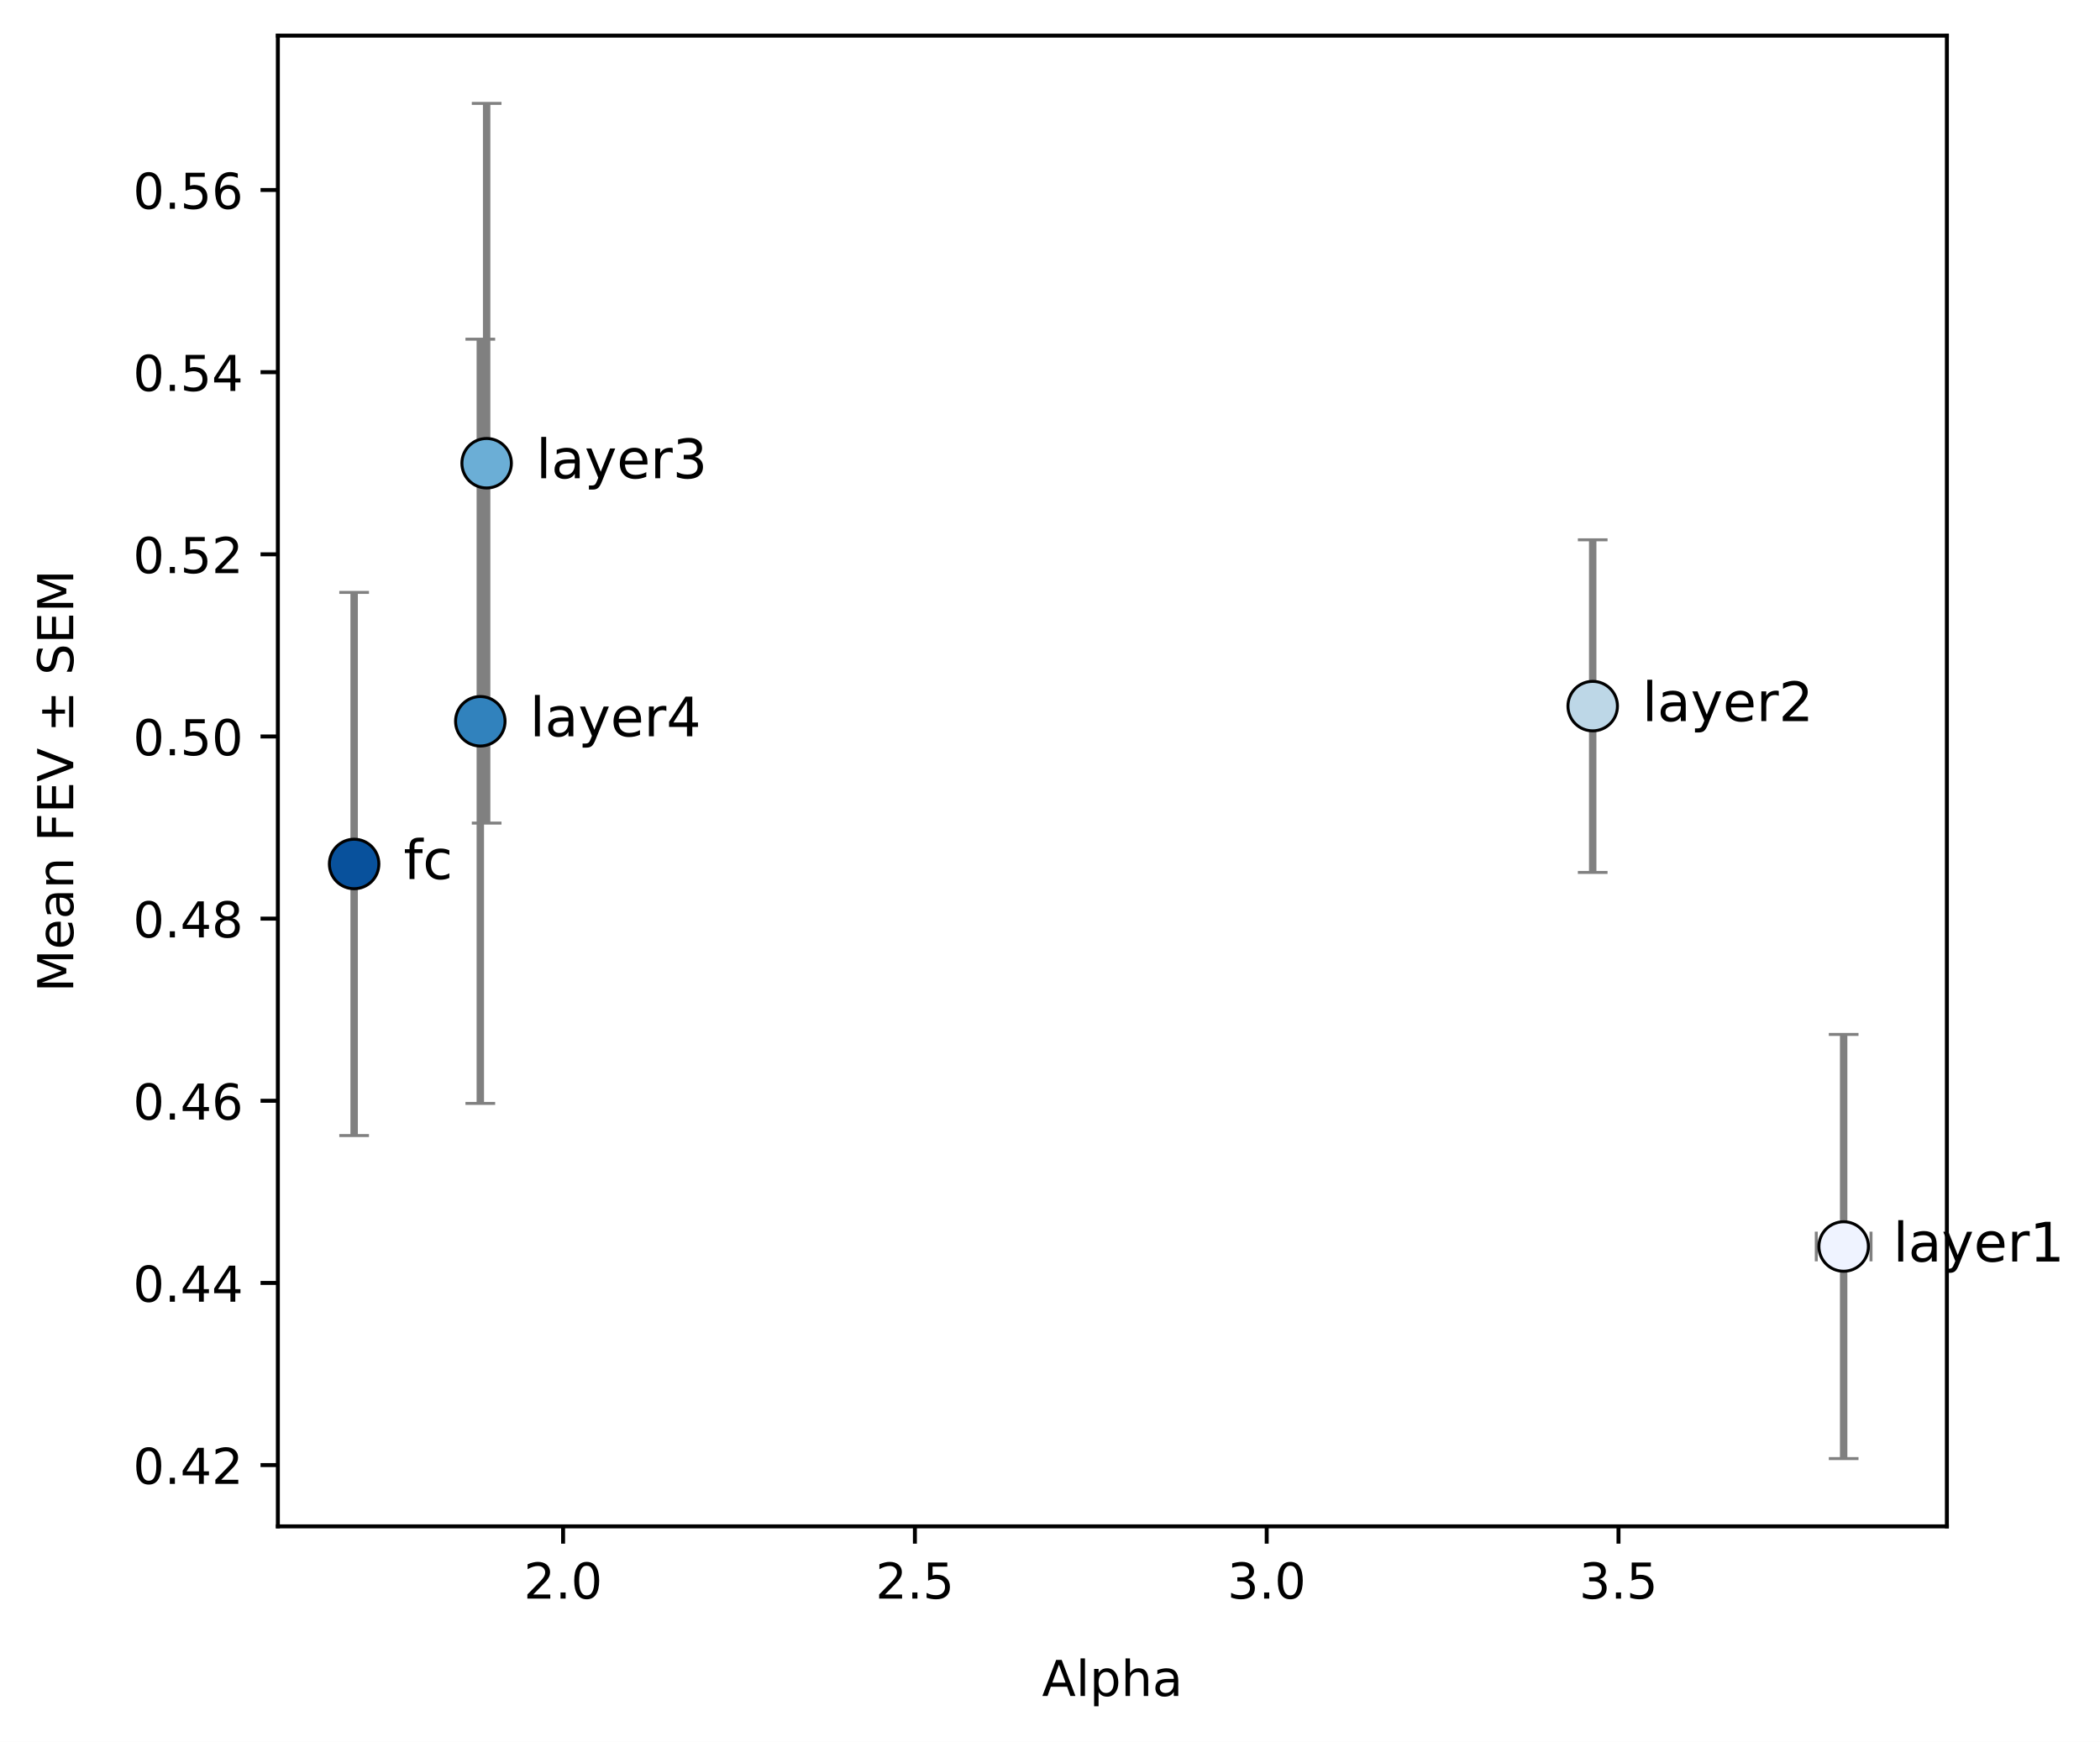
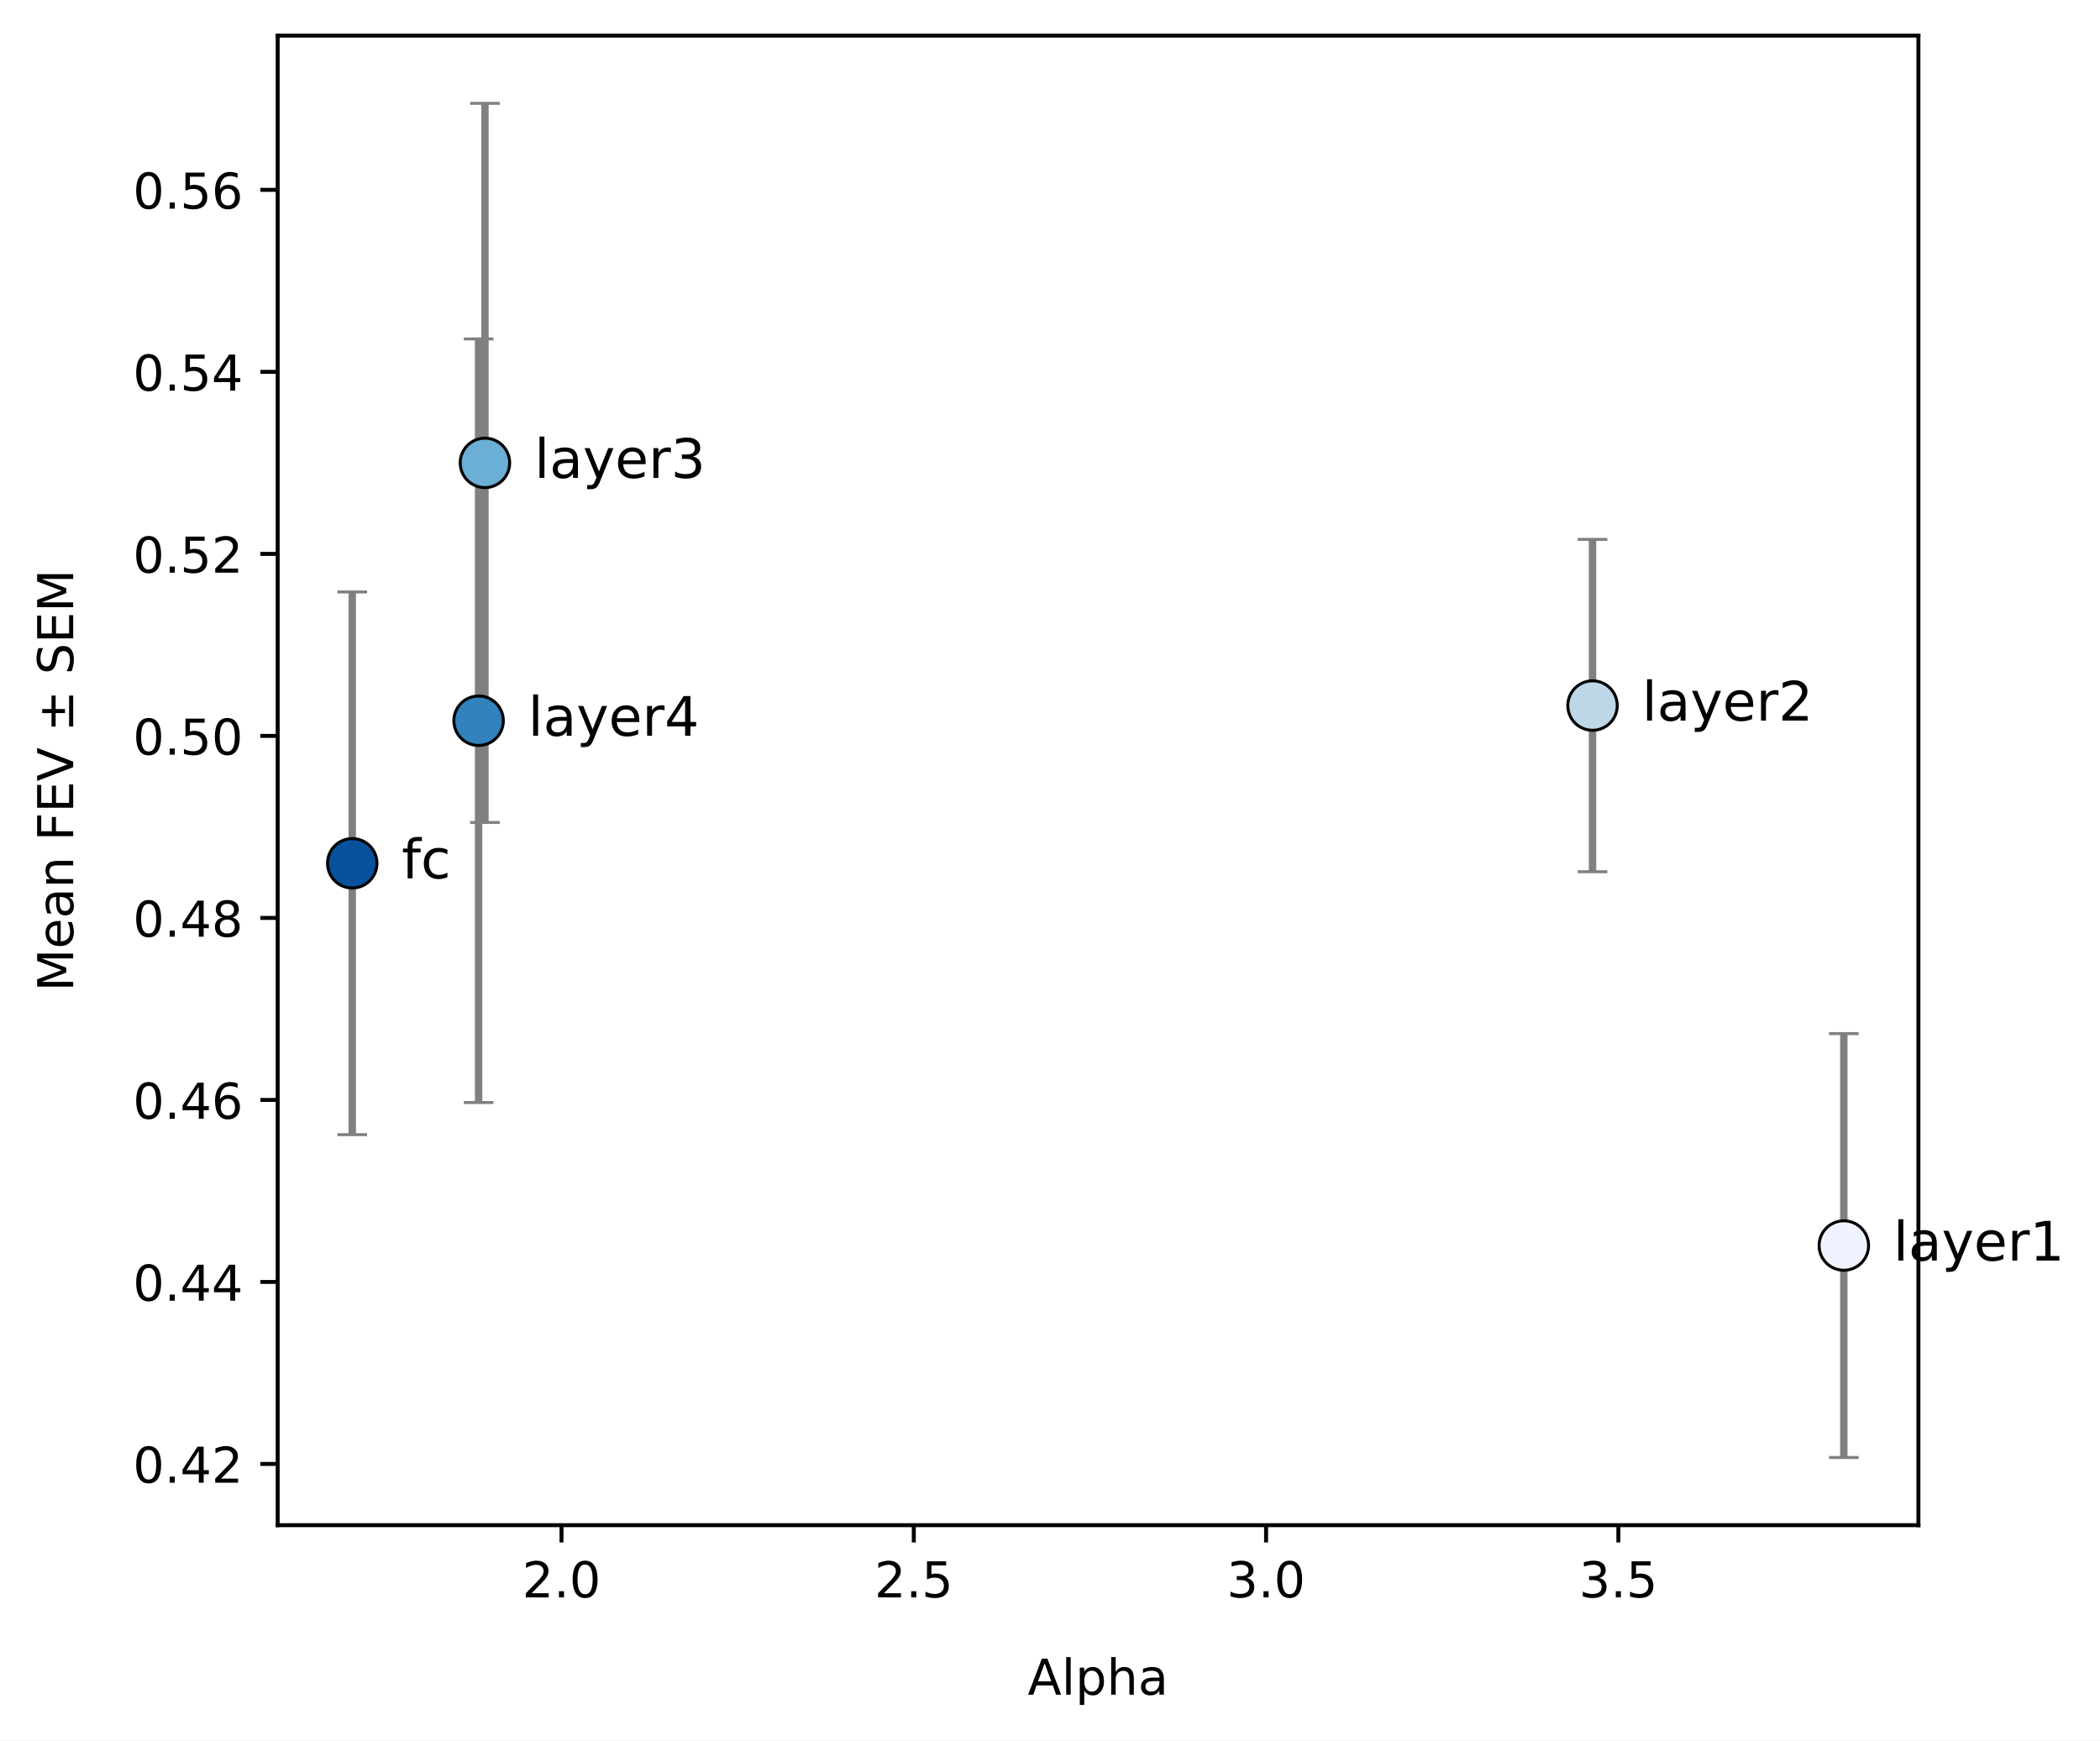
- <svg xmlns="http://www.w3.org/2000/svg" xmlns:xlink="http://www.w3.org/1999/xlink" width="424.32pt" height="351.996pt" viewBox="0 0 424.32 351.996" version="1.1">
+ <svg xmlns="http://www.w3.org/2000/svg" xmlns:xlink="http://www.w3.org/1999/xlink" width="424.609pt" height="351.996pt" viewBox="0 0 424.609 351.996" version="1.1">
  <defs>
    <style type="text/css">*{stroke-linejoin: round; stroke-linecap: butt}</style>
  </defs>
  <g id="figure_1">
    <g id="patch_1">
-       <path d="M 0 351.996  L 424.32 351.996  L 424.32 0  L 0 0  z " style="fill: #ffffff" />
+       <path d="M 0 351.996  L 424.609 351.996  L 424.609 0  L 0 0  z " style="fill: #ffffff" />
    </g>
    <g id="axes_1">
      <g id="patch_2">
-         <path d="M 56.144 308.44  L 393.381 308.44  L 393.381 7.2  L 56.144 7.2  z " style="fill: #ffffff" />
+         <path d="M 56.144 308.44  L 387.892 308.44  L 387.892 7.2  L 56.144 7.2  z " style="fill: #ffffff" />
      </g>
      <g id="matplotlib.axis_1">
        <g id="xtick_1">
          <g id="line2d_1">
            <defs>
-               <path id="m53a2ac5df5" d="M 0 0  L 0 3.5  " style="stroke: #000000; stroke-width: 0.8" />
+               <path id="m1ff141efa8" d="M 0 0  L 0 3.5  " style="stroke: #000000; stroke-width: 0.8" />
            </defs>
            <g>
-               <use xlink:href="#m53a2ac5df5" x="113.778" y="308.44" style="stroke: #000000; stroke-width: 0.8" />
+               <use xlink:href="#m1ff141efa8" x="113.534" y="308.44" style="stroke: #000000; stroke-width: 0.8" />
            </g>
          </g>
          <g id="text_1">
-             <g transform="translate(105.8269 323.0384) scale(0.1 -0.1)">
+             <g transform="translate(105.5825 323.0384) scale(0.1 -0.1)">
              <defs>
                <path id="DejaVuSans-32" d="M 1228 531  L 3431 531  L 3431 0  L 469 0  L 469 531  Q 828 903 1448 1529  Q 2069 2156 2228 2338  Q 2531 2678 2651 2914  Q 2772 3150 2772 3378  Q 2772 3750 2511 3984  Q 2250 4219 1831 4219  Q 1534 4219 1204 4116  Q 875 4013 500 3803  L 500 4441  Q 881 4594 1212 4672  Q 1544 4750 1819 4750  Q 2544 4750 2975 4387  Q 3406 4025 3406 3419  Q 3406 3131 3298 2873  Q 3191 2616 2906 2266  Q 2828 2175 2409 1742  Q 1991 1309 1228 531  z " transform="scale(0.015625)" />
                <path id="DejaVuSans-2e" d="M 684 794  L 1344 794  L 1344 0  L 684 0  L 684 794  z " transform="scale(0.015625)" />
                <path id="DejaVuSans-30" d="M 2034 4250  Q 1547 4250 1301 3770  Q 1056 3291 1056 2328  Q 1056 1369 1301 889  Q 1547 409 2034 409  Q 2525 409 2770 889  Q 3016 1369 3016 2328  Q 3016 3291 2770 3770  Q 2525 4250 2034 4250  z M 2034 4750  Q 2819 4750 3233 4129  Q 3647 3509 3647 2328  Q 3647 1150 3233 529  Q 2819 -91 2034 -91  Q 1250 -91 836 529  Q 422 1150 422 2328  Q 422 3509 836 4129  Q 1250 4750 2034 4750  z " transform="scale(0.015625)" />
              </defs>
              <use xlink:href="#DejaVuSans-32" />
              <use xlink:href="#DejaVuSans-2e" x="63.623" />
              <use xlink:href="#DejaVuSans-30" x="95.41" />
            </g>
          </g>
        </g>
        <g id="xtick_2">
          <g id="line2d_2">
            <g>
-               <use xlink:href="#m53a2ac5df5" x="184.862" y="308.44" style="stroke: #000000; stroke-width: 0.8" />
+               <use xlink:href="#m1ff141efa8" x="184.764" y="308.44" style="stroke: #000000; stroke-width: 0.8" />
            </g>
          </g>
          <g id="text_2">
-             <g transform="translate(176.9106 323.0384) scale(0.1 -0.1)">
+             <g transform="translate(176.8128 323.0384) scale(0.1 -0.1)">
              <defs>
                <path id="DejaVuSans-35" d="M 691 4666  L 3169 4666  L 3169 4134  L 1269 4134  L 1269 2991  Q 1406 3038 1543 3061  Q 1681 3084 1819 3084  Q 2600 3084 3056 2656  Q 3513 2228 3513 1497  Q 3513 744 3044 326  Q 2575 -91 1722 -91  Q 1428 -91 1123 -41  Q 819 9 494 109  L 494 744  Q 775 591 1075 516  Q 1375 441 1709 441  Q 2250 441 2565 725  Q 2881 1009 2881 1497  Q 2881 1984 2565 2268  Q 2250 2553 1709 2553  Q 1456 2553 1204 2497  Q 953 2441 691 2322  L 691 4666  z " transform="scale(0.015625)" />
              </defs>
              <use xlink:href="#DejaVuSans-32" />
              <use xlink:href="#DejaVuSans-2e" x="63.623" />
              <use xlink:href="#DejaVuSans-35" x="95.41" />
            </g>
          </g>
        </g>
        <g id="xtick_3">
          <g id="line2d_3">
            <g>
-               <use xlink:href="#m53a2ac5df5" x="255.946" y="308.44" style="stroke: #000000; stroke-width: 0.8" />
+               <use xlink:href="#m1ff141efa8" x="255.995" y="308.44" style="stroke: #000000; stroke-width: 0.8" />
            </g>
          </g>
          <g id="text_3">
-             <g transform="translate(247.9943 323.0384) scale(0.1 -0.1)">
+             <g transform="translate(248.0431 323.0384) scale(0.1 -0.1)">
              <defs>
                <path id="DejaVuSans-33" d="M 2597 2516  Q 3050 2419 3304 2112  Q 3559 1806 3559 1356  Q 3559 666 3084 287  Q 2609 -91 1734 -91  Q 1441 -91 1130 -33  Q 819 25 488 141  L 488 750  Q 750 597 1062 519  Q 1375 441 1716 441  Q 2309 441 2620 675  Q 2931 909 2931 1356  Q 2931 1769 2642 2001  Q 2353 2234 1838 2234  L 1294 2234  L 1294 2753  L 1863 2753  Q 2328 2753 2575 2939  Q 2822 3125 2822 3475  Q 2822 3834 2567 4026  Q 2313 4219 1838 4219  Q 1578 4219 1281 4162  Q 984 4106 628 3988  L 628 4550  Q 988 4650 1302 4700  Q 1616 4750 1894 4750  Q 2613 4750 3031 4423  Q 3450 4097 3450 3541  Q 3450 3153 3228 2886  Q 3006 2619 2597 2516  z " transform="scale(0.015625)" />
              </defs>
              <use xlink:href="#DejaVuSans-33" />
              <use xlink:href="#DejaVuSans-2e" x="63.623" />
              <use xlink:href="#DejaVuSans-30" x="95.41" />
            </g>
          </g>
        </g>
        <g id="xtick_4">
          <g id="line2d_4">
            <g>
-               <use xlink:href="#m53a2ac5df5" x="327.029" y="308.44" style="stroke: #000000; stroke-width: 0.8" />
+               <use xlink:href="#m1ff141efa8" x="327.225" y="308.44" style="stroke: #000000; stroke-width: 0.8" />
            </g>
          </g>
          <g id="text_4">
-             <g transform="translate(319.0779 323.0384) scale(0.1 -0.1)">
+             <g transform="translate(319.2735 323.0384) scale(0.1 -0.1)">
              <use xlink:href="#DejaVuSans-33" />
              <use xlink:href="#DejaVuSans-2e" x="63.623" />
              <use xlink:href="#DejaVuSans-35" x="95.41" />
            </g>
          </g>
        </g>
        <g id="text_5">
-           <g transform="translate(210.5458 342.7166) scale(0.1 -0.1)">
+           <g transform="translate(207.8014 342.7166) scale(0.1 -0.1)">
            <defs>
              <path id="DejaVuSans-41" d="M 2188 4044  L 1331 1722  L 3047 1722  L 2188 4044  z M 1831 4666  L 2547 4666  L 4325 0  L 3669 0  L 3244 1197  L 1141 1197  L 716 0  L 50 0  L 1831 4666  z " transform="scale(0.015625)" />
              <path id="DejaVuSans-6c" d="M 603 4863  L 1178 4863  L 1178 0  L 603 0  L 603 4863  z " transform="scale(0.015625)" />
              <path id="DejaVuSans-70" d="M 1159 525  L 1159 -1331  L 581 -1331  L 581 3500  L 1159 3500  L 1159 2969  Q 1341 3281 1617 3432  Q 1894 3584 2278 3584  Q 2916 3584 3314 3078  Q 3713 2572 3713 1747  Q 3713 922 3314 415  Q 2916 -91 2278 -91  Q 1894 -91 1617 61  Q 1341 213 1159 525  z M 3116 1747  Q 3116 2381 2855 2742  Q 2594 3103 2138 3103  Q 1681 3103 1420 2742  Q 1159 2381 1159 1747  Q 1159 1113 1420 752  Q 1681 391 2138 391  Q 2594 391 2855 752  Q 3116 1113 3116 1747  z " transform="scale(0.015625)" />
              <path id="DejaVuSans-68" d="M 3513 2113  L 3513 0  L 2938 0  L 2938 2094  Q 2938 2591 2744 2837  Q 2550 3084 2163 3084  Q 1697 3084 1428 2787  Q 1159 2491 1159 1978  L 1159 0  L 581 0  L 581 4863  L 1159 4863  L 1159 2956  Q 1366 3272 1645 3428  Q 1925 3584 2291 3584  Q 2894 3584 3203 3211  Q 3513 2838 3513 2113  z " transform="scale(0.015625)" />
              <path id="DejaVuSans-61" d="M 2194 1759  Q 1497 1759 1228 1600  Q 959 1441 959 1056  Q 959 750 1161 570  Q 1363 391 1709 391  Q 2188 391 2477 730  Q 2766 1069 2766 1631  L 2766 1759  L 2194 1759  z M 3341 1997  L 3341 0  L 2766 0  L 2766 531  Q 2569 213 2275 61  Q 1981 -91 1556 -91  Q 1019 -91 701 211  Q 384 513 384 1019  Q 384 1609 779 1909  Q 1175 2209 1959 2209  L 2766 2209  L 2766 2266  Q 2766 2663 2505 2880  Q 2244 3097 1772 3097  Q 1472 3097 1187 3025  Q 903 2953 641 2809  L 641 3341  Q 956 3463 1253 3523  Q 1550 3584 1831 3584  Q 2591 3584 2966 3190  Q 3341 2797 3341 1997  z " transform="scale(0.015625)" />
            </defs>
            <use xlink:href="#DejaVuSans-41" />
            <use xlink:href="#DejaVuSans-6c" x="68.408" />
            <use xlink:href="#DejaVuSans-70" x="96.191" />
            <use xlink:href="#DejaVuSans-68" x="159.668" />
            <use xlink:href="#DejaVuSans-61" x="223.047" />
          </g>
        </g>
      </g>
      <g id="matplotlib.axis_2">
        <g id="ytick_1">
          <g id="line2d_5">
            <defs>
-               <path id="mdb46e87dc0" d="M 0 0  L -3.5 0  " style="stroke: #000000; stroke-width: 0.8" />
+               <path id="m50143f1836" d="M 0 0  L -3.5 0  " style="stroke: #000000; stroke-width: 0.8" />
            </defs>
            <g>
-               <use xlink:href="#mdb46e87dc0" x="56.144" y="296.058" style="stroke: #000000; stroke-width: 0.8" />
+               <use xlink:href="#m50143f1836" x="56.144" y="296.058" style="stroke: #000000; stroke-width: 0.8" />
            </g>
          </g>
          <g id="text_6">
            <g transform="translate(26.87813 299.8568) scale(0.1 -0.1)">
              <defs>
                <path id="DejaVuSans-34" d="M 2419 4116  L 825 1625  L 2419 1625  L 2419 4116  z M 2253 4666  L 3047 4666  L 3047 1625  L 3713 1625  L 3713 1100  L 3047 1100  L 3047 0  L 2419 0  L 2419 1100  L 313 1100  L 313 1709  L 2253 4666  z " transform="scale(0.015625)" />
              </defs>
              <use xlink:href="#DejaVuSans-30" />
              <use xlink:href="#DejaVuSans-2e" x="63.623" />
              <use xlink:href="#DejaVuSans-34" x="95.41" />
              <use xlink:href="#DejaVuSans-32" x="159.033" />
            </g>
          </g>
        </g>
        <g id="ytick_2">
          <g id="line2d_6">
            <g>
-               <use xlink:href="#mdb46e87dc0" x="56.144" y="259.249" style="stroke: #000000; stroke-width: 0.8" />
+               <use xlink:href="#m50143f1836" x="56.144" y="259.249" style="stroke: #000000; stroke-width: 0.8" />
            </g>
          </g>
          <g id="text_7">
            <g transform="translate(26.87813 263.0478) scale(0.1 -0.1)">
              <use xlink:href="#DejaVuSans-30" />
              <use xlink:href="#DejaVuSans-2e" x="63.623" />
              <use xlink:href="#DejaVuSans-34" x="95.41" />
              <use xlink:href="#DejaVuSans-34" x="159.033" />
            </g>
          </g>
        </g>
        <g id="ytick_3">
          <g id="line2d_7">
            <g>
-               <use xlink:href="#mdb46e87dc0" x="56.144" y="222.44" style="stroke: #000000; stroke-width: 0.8" />
+               <use xlink:href="#m50143f1836" x="56.144" y="222.44" style="stroke: #000000; stroke-width: 0.8" />
            </g>
          </g>
          <g id="text_8">
            <g transform="translate(26.87813 226.2388) scale(0.1 -0.1)">
              <defs>
                <path id="DejaVuSans-36" d="M 2113 2584  Q 1688 2584 1439 2293  Q 1191 2003 1191 1497  Q 1191 994 1439 701  Q 1688 409 2113 409  Q 2538 409 2786 701  Q 3034 994 3034 1497  Q 3034 2003 2786 2293  Q 2538 2584 2113 2584  z M 3366 4563  L 3366 3988  Q 3128 4100 2886 4159  Q 2644 4219 2406 4219  Q 1781 4219 1451 3797  Q 1122 3375 1075 2522  Q 1259 2794 1537 2939  Q 1816 3084 2150 3084  Q 2853 3084 3261 2657  Q 3669 2231 3669 1497  Q 3669 778 3244 343  Q 2819 -91 2113 -91  Q 1303 -91 875 529  Q 447 1150 447 2328  Q 447 3434 972 4092  Q 1497 4750 2381 4750  Q 2619 4750 2861 4703  Q 3103 4656 3366 4563  z " transform="scale(0.015625)" />
              </defs>
              <use xlink:href="#DejaVuSans-30" />
              <use xlink:href="#DejaVuSans-2e" x="63.623" />
              <use xlink:href="#DejaVuSans-34" x="95.41" />
              <use xlink:href="#DejaVuSans-36" x="159.033" />
            </g>
          </g>
        </g>
        <g id="ytick_4">
          <g id="line2d_8">
            <g>
-               <use xlink:href="#mdb46e87dc0" x="56.144" y="185.631" style="stroke: #000000; stroke-width: 0.8" />
+               <use xlink:href="#m50143f1836" x="56.144" y="185.631" style="stroke: #000000; stroke-width: 0.8" />
            </g>
          </g>
          <g id="text_9">
            <g transform="translate(26.87813 189.4298) scale(0.1 -0.1)">
              <defs>
                <path id="DejaVuSans-38" d="M 2034 2216  Q 1584 2216 1326 1975  Q 1069 1734 1069 1313  Q 1069 891 1326 650  Q 1584 409 2034 409  Q 2484 409 2743 651  Q 3003 894 3003 1313  Q 3003 1734 2745 1975  Q 2488 2216 2034 2216  z M 1403 2484  Q 997 2584 770 2862  Q 544 3141 544 3541  Q 544 4100 942 4425  Q 1341 4750 2034 4750  Q 2731 4750 3128 4425  Q 3525 4100 3525 3541  Q 3525 3141 3298 2862  Q 3072 2584 2669 2484  Q 3125 2378 3379 2068  Q 3634 1759 3634 1313  Q 3634 634 3220 271  Q 2806 -91 2034 -91  Q 1263 -91 848 271  Q 434 634 434 1313  Q 434 1759 690 2068  Q 947 2378 1403 2484  z M 1172 3481  Q 1172 3119 1398 2916  Q 1625 2713 2034 2713  Q 2441 2713 2670 2916  Q 2900 3119 2900 3481  Q 2900 3844 2670 4047  Q 2441 4250 2034 4250  Q 1625 4250 1398 4047  Q 1172 3844 1172 3481  z " transform="scale(0.015625)" />
              </defs>
              <use xlink:href="#DejaVuSans-30" />
              <use xlink:href="#DejaVuSans-2e" x="63.623" />
              <use xlink:href="#DejaVuSans-34" x="95.41" />
              <use xlink:href="#DejaVuSans-38" x="159.033" />
            </g>
          </g>
        </g>
        <g id="ytick_5">
          <g id="line2d_9">
            <g>
-               <use xlink:href="#mdb46e87dc0" x="56.144" y="148.822" style="stroke: #000000; stroke-width: 0.8" />
+               <use xlink:href="#m50143f1836" x="56.144" y="148.822" style="stroke: #000000; stroke-width: 0.8" />
            </g>
          </g>
          <g id="text_10">
            <g transform="translate(26.87813 152.6207) scale(0.1 -0.1)">
              <use xlink:href="#DejaVuSans-30" />
              <use xlink:href="#DejaVuSans-2e" x="63.623" />
              <use xlink:href="#DejaVuSans-35" x="95.41" />
              <use xlink:href="#DejaVuSans-30" x="159.033" />
            </g>
          </g>
        </g>
        <g id="ytick_6">
          <g id="line2d_10">
            <g>
-               <use xlink:href="#mdb46e87dc0" x="56.144" y="112.013" style="stroke: #000000; stroke-width: 0.8" />
+               <use xlink:href="#m50143f1836" x="56.144" y="112.013" style="stroke: #000000; stroke-width: 0.8" />
            </g>
          </g>
          <g id="text_11">
            <g transform="translate(26.87813 115.8117) scale(0.1 -0.1)">
              <use xlink:href="#DejaVuSans-30" />
              <use xlink:href="#DejaVuSans-2e" x="63.623" />
              <use xlink:href="#DejaVuSans-35" x="95.41" />
              <use xlink:href="#DejaVuSans-32" x="159.033" />
            </g>
          </g>
        </g>
        <g id="ytick_7">
          <g id="line2d_11">
            <g>
-               <use xlink:href="#mdb46e87dc0" x="56.144" y="75.203" style="stroke: #000000; stroke-width: 0.8" />
+               <use xlink:href="#m50143f1836" x="56.144" y="75.203" style="stroke: #000000; stroke-width: 0.8" />
            </g>
          </g>
          <g id="text_12">
            <g transform="translate(26.87813 79.00271) scale(0.1 -0.1)">
              <use xlink:href="#DejaVuSans-30" />
              <use xlink:href="#DejaVuSans-2e" x="63.623" />
              <use xlink:href="#DejaVuSans-35" x="95.41" />
              <use xlink:href="#DejaVuSans-34" x="159.033" />
            </g>
          </g>
        </g>
        <g id="ytick_8">
          <g id="line2d_12">
            <g>
-               <use xlink:href="#mdb46e87dc0" x="56.144" y="38.394" style="stroke: #000000; stroke-width: 0.8" />
+               <use xlink:href="#m50143f1836" x="56.144" y="38.394" style="stroke: #000000; stroke-width: 0.8" />
            </g>
          </g>
          <g id="text_13">
            <g transform="translate(26.87813 42.1937) scale(0.1 -0.1)">
              <use xlink:href="#DejaVuSans-30" />
              <use xlink:href="#DejaVuSans-2e" x="63.623" />
              <use xlink:href="#DejaVuSans-35" x="95.41" />
              <use xlink:href="#DejaVuSans-36" x="159.033" />
            </g>
          </g>
        </g>
        <g id="text_14">
          <g transform="translate(14.79844 200.5036) rotate(-90) scale(0.1 -0.1)">
            <defs>
              <path id="DejaVuSans-4d" d="M 628 4666  L 1569 4666  L 2759 1491  L 3956 4666  L 4897 4666  L 4897 0  L 4281 0  L 4281 4097  L 3078 897  L 2444 897  L 1241 4097  L 1241 0  L 628 0  L 628 4666  z " transform="scale(0.015625)" />
              <path id="DejaVuSans-65" d="M 3597 1894  L 3597 1613  L 953 1613  Q 991 1019 1311 708  Q 1631 397 2203 397  Q 2534 397 2845 478  Q 3156 559 3463 722  L 3463 178  Q 3153 47 2828 -22  Q 2503 -91 2169 -91  Q 1331 -91 842 396  Q 353 884 353 1716  Q 353 2575 817 3079  Q 1281 3584 2069 3584  Q 2775 3584 3186 3129  Q 3597 2675 3597 1894  z M 3022 2063  Q 3016 2534 2758 2815  Q 2500 3097 2075 3097  Q 1594 3097 1305 2825  Q 1016 2553 972 2059  L 3022 2063  z " transform="scale(0.015625)" />
              <path id="DejaVuSans-6e" d="M 3513 2113  L 3513 0  L 2938 0  L 2938 2094  Q 2938 2591 2744 2837  Q 2550 3084 2163 3084  Q 1697 3084 1428 2787  Q 1159 2491 1159 1978  L 1159 0  L 581 0  L 581 3500  L 1159 3500  L 1159 2956  Q 1366 3272 1645 3428  Q 1925 3584 2291 3584  Q 2894 3584 3203 3211  Q 3513 2838 3513 2113  z " transform="scale(0.015625)" />
              <path id="DejaVuSans-20" transform="scale(0.015625)" />
              <path id="DejaVuSans-46" d="M 628 4666  L 3309 4666  L 3309 4134  L 1259 4134  L 1259 2759  L 3109 2759  L 3109 2228  L 1259 2228  L 1259 0  L 628 0  L 628 4666  z " transform="scale(0.015625)" />
              <path id="DejaVuSans-45" d="M 628 4666  L 3578 4666  L 3578 4134  L 1259 4134  L 1259 2753  L 3481 2753  L 3481 2222  L 1259 2222  L 1259 531  L 3634 531  L 3634 0  L 628 0  L 628 4666  z " transform="scale(0.015625)" />
              <path id="DejaVuSans-56" d="M 1831 0  L 50 4666  L 709 4666  L 2188 738  L 3669 4666  L 4325 4666  L 2547 0  L 1831 0  z " transform="scale(0.015625)" />
              <path id="DejaVuSans-b1" d="M 2944 4013  L 2944 2803  L 4684 2803  L 4684 2272  L 2944 2272  L 2944 1063  L 2419 1063  L 2419 2272  L 678 2272  L 678 2803  L 2419 2803  L 2419 4013  L 2944 4013  z M 678 531  L 4684 531  L 4684 0  L 678 0  L 678 531  z " transform="scale(0.015625)" />
              <path id="DejaVuSans-53" d="M 3425 4513  L 3425 3897  Q 3066 4069 2747 4153  Q 2428 4238 2131 4238  Q 1616 4238 1336 4038  Q 1056 3838 1056 3469  Q 1056 3159 1242 3001  Q 1428 2844 1947 2747  L 2328 2669  Q 3034 2534 3370 2195  Q 3706 1856 3706 1288  Q 3706 609 3251 259  Q 2797 -91 1919 -91  Q 1588 -91 1214 -16  Q 841 59 441 206  L 441 856  Q 825 641 1194 531  Q 1563 422 1919 422  Q 2459 422 2753 634  Q 3047 847 3047 1241  Q 3047 1584 2836 1778  Q 2625 1972 2144 2069  L 1759 2144  Q 1053 2284 737 2584  Q 422 2884 422 3419  Q 422 4038 858 4394  Q 1294 4750 2059 4750  Q 2388 4750 2728 4690  Q 3069 4631 3425 4513  z " transform="scale(0.015625)" />
            </defs>
            <use xlink:href="#DejaVuSans-4d" />
            <use xlink:href="#DejaVuSans-65" x="86.279" />
            <use xlink:href="#DejaVuSans-61" x="147.803" />
            <use xlink:href="#DejaVuSans-6e" x="209.082" />
            <use xlink:href="#DejaVuSans-20" x="272.461" />
            <use xlink:href="#DejaVuSans-46" x="304.248" />
            <use xlink:href="#DejaVuSans-45" x="361.768" />
            <use xlink:href="#DejaVuSans-56" x="424.951" />
            <use xlink:href="#DejaVuSans-20" x="493.359" />
            <use xlink:href="#DejaVuSans-b1" x="525.146" />
            <use xlink:href="#DejaVuSans-20" x="608.936" />
            <use xlink:href="#DejaVuSans-53" x="640.723" />
            <use xlink:href="#DejaVuSans-45" x="704.199" />
            <use xlink:href="#DejaVuSans-4d" x="767.383" />
          </g>
        </g>
      </g>
      <g id="LineCollection_1">
-         <path d="M 71.473 174.588  L 71.637 174.588  " clip-path="url(#pb6eaf7e524)" style="fill: none; stroke: #808080; stroke-width: 1.5" />
+         <path d="M 71.223 229.463  L 71.223 119.713  " clip-path="url(#p20fd1b5e2f)" style="fill: none; stroke: #808080; stroke-width: 1.5" />
+       </g>
+       <g id="line2d_13">
+         <defs>
+           <path id="m1581b2134b" d="M 3 0  L -3 -0  " style="stroke: #808080; stroke-width: 0.6" />
+         </defs>
+         <g clip-path="url(#p20fd1b5e2f)">
+           <use xlink:href="#m1581b2134b" x="71.223" y="229.463" style="fill: #808080; stroke: #808080; stroke-width: 0.6" />
+         </g>
+       </g>
+       <g id="line2d_14">
+         <g clip-path="url(#p20fd1b5e2f)">
+           <use xlink:href="#m1581b2134b" x="71.223" y="119.713" style="fill: #808080; stroke: #808080; stroke-width: 0.6" />
+         </g>
      </g>
      <g id="LineCollection_2">
-         <path d="M 71.555 229.463  L 71.555 119.713  " clip-path="url(#pb6eaf7e524)" style="fill: none; stroke: #808080; stroke-width: 1.5" />
-       </g>
-       <g id="line2d_13">
-         <defs>
-           <path id="m1edffcf122" d="M 0 3  L 0 -3  " style="stroke: #808080; stroke-width: 0.6" />
-         </defs>
-         <g clip-path="url(#pb6eaf7e524)">
-           <use xlink:href="#m1edffcf122" x="71.473" y="174.588" style="fill: #808080; stroke: #808080; stroke-width: 0.6" />
-         </g>
-       </g>
-       <g id="line2d_14">
-         <g clip-path="url(#pb6eaf7e524)">
-           <use xlink:href="#m1edffcf122" x="71.637" y="174.588" style="fill: #808080; stroke: #808080; stroke-width: 0.6" />
-         </g>
+         <path d="M 372.812 294.747  L 372.812 209.026  " clip-path="url(#p20fd1b5e2f)" style="fill: none; stroke: #808080; stroke-width: 1.5" />
      </g>
      <g id="line2d_15">
-         <defs>
-           <path id="m280a70dc2c" d="M 3 0  L -3 -0  " style="stroke: #808080; stroke-width: 0.6" />
-         </defs>
-         <g clip-path="url(#pb6eaf7e524)">
-           <use xlink:href="#m280a70dc2c" x="71.555" y="229.463" style="fill: #808080; stroke: #808080; stroke-width: 0.6" />
+         <g clip-path="url(#p20fd1b5e2f)">
+           <use xlink:href="#m1581b2134b" x="372.812" y="294.747" style="fill: #808080; stroke: #808080; stroke-width: 0.6" />
        </g>
      </g>
      <g id="line2d_16">
-         <g clip-path="url(#pb6eaf7e524)">
-           <use xlink:href="#m280a70dc2c" x="71.555" y="119.713" style="fill: #808080; stroke: #808080; stroke-width: 0.6" />
+         <g clip-path="url(#p20fd1b5e2f)">
+           <use xlink:href="#m1581b2134b" x="372.812" y="209.026" style="fill: #808080; stroke: #808080; stroke-width: 0.6" />
        </g>
      </g>
      <g id="LineCollection_3">
-         <path d="M 366.994 251.887  L 378.052 251.887  " clip-path="url(#pb6eaf7e524)" style="fill: none; stroke: #808080; stroke-width: 1.5" />
+         <path d="M 322.001 176.294  L 322.001 109.079  " clip-path="url(#p20fd1b5e2f)" style="fill: none; stroke: #808080; stroke-width: 1.5" />
+       </g>
+       <g id="line2d_17">
+         <g clip-path="url(#p20fd1b5e2f)">
+           <use xlink:href="#m1581b2134b" x="322.001" y="176.294" style="fill: #808080; stroke: #808080; stroke-width: 0.6" />
+         </g>
+       </g>
+       <g id="line2d_18">
+         <g clip-path="url(#p20fd1b5e2f)">
+           <use xlink:href="#m1581b2134b" x="322.001" y="109.079" style="fill: #808080; stroke: #808080; stroke-width: 0.6" />
+         </g>
      </g>
      <g id="LineCollection_4">
-         <path d="M 372.523 294.747  L 372.523 209.026  " clip-path="url(#pb6eaf7e524)" style="fill: none; stroke: #808080; stroke-width: 1.5" />
-       </g>
-       <g id="line2d_17">
-         <g clip-path="url(#pb6eaf7e524)">
-           <use xlink:href="#m1edffcf122" x="366.994" y="251.887" style="fill: #808080; stroke: #808080; stroke-width: 0.6" />
-         </g>
-       </g>
-       <g id="line2d_18">
-         <g clip-path="url(#pb6eaf7e524)">
-           <use xlink:href="#m1edffcf122" x="378.052" y="251.887" style="fill: #808080; stroke: #808080; stroke-width: 0.6" />
-         </g>
+         <path d="M 98.053 166.323  L 98.053 20.893  " clip-path="url(#p20fd1b5e2f)" style="fill: none; stroke: #808080; stroke-width: 1.5" />
      </g>
      <g id="line2d_19">
-         <g clip-path="url(#pb6eaf7e524)">
-           <use xlink:href="#m280a70dc2c" x="372.523" y="294.747" style="fill: #808080; stroke: #808080; stroke-width: 0.6" />
+         <g clip-path="url(#p20fd1b5e2f)">
+           <use xlink:href="#m1581b2134b" x="98.053" y="166.323" style="fill: #808080; stroke: #808080; stroke-width: 0.6" />
        </g>
      </g>
      <g id="line2d_20">
-         <g clip-path="url(#pb6eaf7e524)">
-           <use xlink:href="#m280a70dc2c" x="372.523" y="209.026" style="fill: #808080; stroke: #808080; stroke-width: 0.6" />
+         <g clip-path="url(#p20fd1b5e2f)">
+           <use xlink:href="#m1581b2134b" x="98.053" y="20.893" style="fill: #808080; stroke: #808080; stroke-width: 0.6" />
        </g>
      </g>
      <g id="LineCollection_5">
-         <path d="M 319.802 142.687  L 323.831 142.687  " clip-path="url(#pb6eaf7e524)" style="fill: none; stroke: #808080; stroke-width: 1.5" />
-       </g>
-       <g id="LineCollection_6">
-         <path d="M 321.817 176.294  L 321.817 109.079  " clip-path="url(#pb6eaf7e524)" style="fill: none; stroke: #808080; stroke-width: 1.5" />
+         <path d="M 96.771 222.968  L 96.771 68.54  " clip-path="url(#p20fd1b5e2f)" style="fill: none; stroke: #808080; stroke-width: 1.5" />
      </g>
      <g id="line2d_21">
-         <g clip-path="url(#pb6eaf7e524)">
-           <use xlink:href="#m1edffcf122" x="319.802" y="142.687" style="fill: #808080; stroke: #808080; stroke-width: 0.6" />
+         <g clip-path="url(#p20fd1b5e2f)">
+           <use xlink:href="#m1581b2134b" x="96.771" y="222.968" style="fill: #808080; stroke: #808080; stroke-width: 0.6" />
        </g>
      </g>
      <g id="line2d_22">
-         <g clip-path="url(#pb6eaf7e524)">
-           <use xlink:href="#m1edffcf122" x="323.831" y="142.687" style="fill: #808080; stroke: #808080; stroke-width: 0.6" />
+         <g clip-path="url(#p20fd1b5e2f)">
+           <use xlink:href="#m1581b2134b" x="96.771" y="68.54" style="fill: #808080; stroke: #808080; stroke-width: 0.6" />
        </g>
      </g>
      <g id="line2d_23">
-         <g clip-path="url(#pb6eaf7e524)">
-           <use xlink:href="#m280a70dc2c" x="321.817" y="176.294" style="fill: #808080; stroke: #808080; stroke-width: 0.6" />
+         <defs>
+           <path id="m8eb5237f9e" d="M 0 5  C 1.326 5 2.598 4.473 3.536 3.536  C 4.473 2.598 5 1.326 5 0  C 5 -1.326 4.473 -2.598 3.536 -3.536  C 2.598 -4.473 1.326 -5 0 -5  C -1.326 -5 -2.598 -4.473 -3.536 -3.536  C -4.473 -2.598 -5 -1.326 -5 0  C -5 1.326 -4.473 2.598 -3.536 3.536  C -2.598 4.473 -1.326 5 0 5  z " style="stroke: #000000; stroke-width: 0.6" />
+         </defs>
+         <g clip-path="url(#p20fd1b5e2f)">
+           <use xlink:href="#m8eb5237f9e" x="71.223" y="174.588" style="fill: #08519c; stroke: #000000; stroke-width: 0.6" />
        </g>
      </g>
      <g id="line2d_24">
-         <g clip-path="url(#pb6eaf7e524)">
-           <use xlink:href="#m280a70dc2c" x="321.817" y="109.079" style="fill: #808080; stroke: #808080; stroke-width: 0.6" />
-         </g>
-       </g>
-       <g id="LineCollection_7">
-         <path d="M 96.802 93.608  L 99.857 93.608  " clip-path="url(#pb6eaf7e524)" style="fill: none; stroke: #808080; stroke-width: 1.5" />
-       </g>
-       <g id="LineCollection_8">
-         <path d="M 98.33 166.323  L 98.33 20.893  " clip-path="url(#pb6eaf7e524)" style="fill: none; stroke: #808080; stroke-width: 1.5" />
+         <defs>
+           <path id="m2ca845ac47" d="M 0 5  C 1.326 5 2.598 4.473 3.536 3.536  C 4.473 2.598 5 1.326 5 0  C 5 -1.326 4.473 -2.598 3.536 -3.536  C 2.598 -4.473 1.326 -5 0 -5  C -1.326 -5 -2.598 -4.473 -3.536 -3.536  C -4.473 -2.598 -5 -1.326 -5 0  C -5 1.326 -4.473 2.598 -3.536 3.536  C -2.598 4.473 -1.326 5 0 5  z " style="stroke: #000000; stroke-width: 0.6" />
+         </defs>
+         <g clip-path="url(#p20fd1b5e2f)">
+           <use xlink:href="#m2ca845ac47" x="372.812" y="251.887" style="fill: #eff3ff; stroke: #000000; stroke-width: 0.6" />
+         </g>
      </g>
      <g id="line2d_25">
-         <g clip-path="url(#pb6eaf7e524)">
-           <use xlink:href="#m1edffcf122" x="96.802" y="93.608" style="fill: #808080; stroke: #808080; stroke-width: 0.6" />
+         <defs>
+           <path id="mdf60d643ce" d="M 0 5  C 1.326 5 2.598 4.473 3.536 3.536  C 4.473 2.598 5 1.326 5 0  C 5 -1.326 4.473 -2.598 3.536 -3.536  C 2.598 -4.473 1.326 -5 0 -5  C -1.326 -5 -2.598 -4.473 -3.536 -3.536  C -4.473 -2.598 -5 -1.326 -5 0  C -5 1.326 -4.473 2.598 -3.536 3.536  C -2.598 4.473 -1.326 5 0 5  z " style="stroke: #000000; stroke-width: 0.6" />
+         </defs>
+         <g clip-path="url(#p20fd1b5e2f)">
+           <use xlink:href="#mdf60d643ce" x="322.001" y="142.687" style="fill: #bdd7e7; stroke: #000000; stroke-width: 0.6" />
        </g>
      </g>
      <g id="line2d_26">
-         <g clip-path="url(#pb6eaf7e524)">
-           <use xlink:href="#m1edffcf122" x="99.857" y="93.608" style="fill: #808080; stroke: #808080; stroke-width: 0.6" />
+         <defs>
+           <path id="m5d29624277" d="M 0 5  C 1.326 5 2.598 4.473 3.536 3.536  C 4.473 2.598 5 1.326 5 0  C 5 -1.326 4.473 -2.598 3.536 -3.536  C 2.598 -4.473 1.326 -5 0 -5  C -1.326 -5 -2.598 -4.473 -3.536 -3.536  C -4.473 -2.598 -5 -1.326 -5 0  C -5 1.326 -4.473 2.598 -3.536 3.536  C -2.598 4.473 -1.326 5 0 5  z " style="stroke: #000000; stroke-width: 0.6" />
+         </defs>
+         <g clip-path="url(#p20fd1b5e2f)">
+           <use xlink:href="#m5d29624277" x="98.053" y="93.608" style="fill: #6baed6; stroke: #000000; stroke-width: 0.6" />
        </g>
      </g>
      <g id="line2d_27">
-         <g clip-path="url(#pb6eaf7e524)">
-           <use xlink:href="#m280a70dc2c" x="98.33" y="166.323" style="fill: #808080; stroke: #808080; stroke-width: 0.6" />
-         </g>
-       </g>
-       <g id="line2d_28">
-         <g clip-path="url(#pb6eaf7e524)">
-           <use xlink:href="#m280a70dc2c" x="98.33" y="20.893" style="fill: #808080; stroke: #808080; stroke-width: 0.6" />
-         </g>
-       </g>
-       <g id="LineCollection_9">
-         <path d="M 96.708 145.754  L 97.392 145.754  " clip-path="url(#pb6eaf7e524)" style="fill: none; stroke: #808080; stroke-width: 1.5" />
-       </g>
-       <g id="LineCollection_10">
-         <path d="M 97.05 222.968  L 97.05 68.54  " clip-path="url(#pb6eaf7e524)" style="fill: none; stroke: #808080; stroke-width: 1.5" />
-       </g>
-       <g id="line2d_29">
-         <g clip-path="url(#pb6eaf7e524)">
-           <use xlink:href="#m1edffcf122" x="96.708" y="145.754" style="fill: #808080; stroke: #808080; stroke-width: 0.6" />
-         </g>
-       </g>
-       <g id="line2d_30">
-         <g clip-path="url(#pb6eaf7e524)">
-           <use xlink:href="#m1edffcf122" x="97.392" y="145.754" style="fill: #808080; stroke: #808080; stroke-width: 0.6" />
-         </g>
-       </g>
-       <g id="line2d_31">
-         <g clip-path="url(#pb6eaf7e524)">
-           <use xlink:href="#m280a70dc2c" x="97.05" y="222.968" style="fill: #808080; stroke: #808080; stroke-width: 0.6" />
-         </g>
-       </g>
-       <g id="line2d_32">
-         <g clip-path="url(#pb6eaf7e524)">
-           <use xlink:href="#m280a70dc2c" x="97.05" y="68.54" style="fill: #808080; stroke: #808080; stroke-width: 0.6" />
-         </g>
-       </g>
-       <g id="line2d_33">
-         <defs>
-           <path id="m8d4dd61756" d="M 0 5  C 1.326 5 2.598 4.473 3.536 3.536  C 4.473 2.598 5 1.326 5 0  C 5 -1.326 4.473 -2.598 3.536 -3.536  C 2.598 -4.473 1.326 -5 0 -5  C -1.326 -5 -2.598 -4.473 -3.536 -3.536  C -4.473 -2.598 -5 -1.326 -5 0  C -5 1.326 -4.473 2.598 -3.536 3.536  C -2.598 4.473 -1.326 5 0 5  z " style="stroke: #000000; stroke-width: 0.6" />
-         </defs>
-         <g clip-path="url(#pb6eaf7e524)">
-           <use xlink:href="#m8d4dd61756" x="71.555" y="174.588" style="fill: #08519c; stroke: #000000; stroke-width: 0.6" />
-         </g>
-       </g>
-       <g id="line2d_34">
-         <defs>
-           <path id="mc74d0de744" d="M 0 5  C 1.326 5 2.598 4.473 3.536 3.536  C 4.473 2.598 5 1.326 5 0  C 5 -1.326 4.473 -2.598 3.536 -3.536  C 2.598 -4.473 1.326 -5 0 -5  C -1.326 -5 -2.598 -4.473 -3.536 -3.536  C -4.473 -2.598 -5 -1.326 -5 0  C -5 1.326 -4.473 2.598 -3.536 3.536  C -2.598 4.473 -1.326 5 0 5  z " style="stroke: #000000; stroke-width: 0.6" />
-         </defs>
-         <g clip-path="url(#pb6eaf7e524)">
-           <use xlink:href="#mc74d0de744" x="372.523" y="251.887" style="fill: #eff3ff; stroke: #000000; stroke-width: 0.6" />
-         </g>
-       </g>
-       <g id="line2d_35">
-         <defs>
-           <path id="m61294a8aa5" d="M 0 5  C 1.326 5 2.598 4.473 3.536 3.536  C 4.473 2.598 5 1.326 5 0  C 5 -1.326 4.473 -2.598 3.536 -3.536  C 2.598 -4.473 1.326 -5 0 -5  C -1.326 -5 -2.598 -4.473 -3.536 -3.536  C -4.473 -2.598 -5 -1.326 -5 0  C -5 1.326 -4.473 2.598 -3.536 3.536  C -2.598 4.473 -1.326 5 0 5  z " style="stroke: #000000; stroke-width: 0.6" />
-         </defs>
-         <g clip-path="url(#pb6eaf7e524)">
-           <use xlink:href="#m61294a8aa5" x="321.817" y="142.687" style="fill: #bdd7e7; stroke: #000000; stroke-width: 0.6" />
-         </g>
-       </g>
-       <g id="line2d_36">
-         <defs>
-           <path id="mf410a2c518" d="M 0 5  C 1.326 5 2.598 4.473 3.536 3.536  C 4.473 2.598 5 1.326 5 0  C 5 -1.326 4.473 -2.598 3.536 -3.536  C 2.598 -4.473 1.326 -5 0 -5  C -1.326 -5 -2.598 -4.473 -3.536 -3.536  C -4.473 -2.598 -5 -1.326 -5 0  C -5 1.326 -4.473 2.598 -3.536 3.536  C -2.598 4.473 -1.326 5 0 5  z " style="stroke: #000000; stroke-width: 0.6" />
-         </defs>
-         <g clip-path="url(#pb6eaf7e524)">
-           <use xlink:href="#mf410a2c518" x="98.33" y="93.608" style="fill: #6baed6; stroke: #000000; stroke-width: 0.6" />
-         </g>
-       </g>
-       <g id="line2d_37">
-         <defs>
-           <path id="mfbb1c9eb90" d="M 0 5  C 1.326 5 2.598 4.473 3.536 3.536  C 4.473 2.598 5 1.326 5 0  C 5 -1.326 4.473 -2.598 3.536 -3.536  C 2.598 -4.473 1.326 -5 0 -5  C -1.326 -5 -2.598 -4.473 -3.536 -3.536  C -4.473 -2.598 -5 -1.326 -5 0  C -5 1.326 -4.473 2.598 -3.536 3.536  C -2.598 4.473 -1.326 5 0 5  z " style="stroke: #000000; stroke-width: 0.6" />
-         </defs>
-         <g clip-path="url(#pb6eaf7e524)">
-           <use xlink:href="#mfbb1c9eb90" x="97.05" y="145.754" style="fill: #3182bd; stroke: #000000; stroke-width: 0.6" />
+         <defs>
+           <path id="mb25f809562" d="M 0 5  C 1.326 5 2.598 4.473 3.536 3.536  C 4.473 2.598 5 1.326 5 0  C 5 -1.326 4.473 -2.598 3.536 -3.536  C 2.598 -4.473 1.326 -5 0 -5  C -1.326 -5 -2.598 -4.473 -3.536 -3.536  C -4.473 -2.598 -5 -1.326 -5 0  C -5 1.326 -4.473 2.598 -3.536 3.536  C -2.598 4.473 -1.326 5 0 5  z " style="stroke: #000000; stroke-width: 0.6" />
+         </defs>
+         <g clip-path="url(#p20fd1b5e2f)">
+           <use xlink:href="#mb25f809562" x="96.771" y="145.754" style="fill: #3182bd; stroke: #000000; stroke-width: 0.6" />
        </g>
      </g>
      <g id="patch_3">
        <path d="M 56.144 308.44  L 56.144 7.2  " style="fill: none; stroke: #000000; stroke-width: 0.8; stroke-linejoin: miter; stroke-linecap: square" />
      </g>
      <g id="patch_4">
-         <path d="M 393.381 308.44  L 393.381 7.2  " style="fill: none; stroke: #000000; stroke-width: 0.8; stroke-linejoin: miter; stroke-linecap: square" />
+         <path d="M 387.892 308.44  L 387.892 7.2  " style="fill: none; stroke: #000000; stroke-width: 0.8; stroke-linejoin: miter; stroke-linecap: square" />
      </g>
      <g id="patch_5">
-         <path d="M 56.144 308.44  L 393.381 308.44  " style="fill: none; stroke: #000000; stroke-width: 0.8; stroke-linejoin: miter; stroke-linecap: square" />
+         <path d="M 56.144 308.44  L 387.892 308.44  " style="fill: none; stroke: #000000; stroke-width: 0.8; stroke-linejoin: miter; stroke-linecap: square" />
      </g>
      <g id="patch_6">
-         <path d="M 56.144 7.2  L 393.381 7.2  " style="fill: none; stroke: #000000; stroke-width: 0.8; stroke-linejoin: miter; stroke-linecap: square" />
+         <path d="M 56.144 7.2  L 387.892 7.2  " style="fill: none; stroke: #000000; stroke-width: 0.8; stroke-linejoin: miter; stroke-linecap: square" />
      </g>
      <g id="text_15">
-         <g transform="translate(81.55478 177.6231) scale(0.11 -0.11)">
+         <g transform="translate(81.22321 177.6231) scale(0.11 -0.11)">
          <defs>
            <path id="DejaVuSans-66" d="M 2375 4863  L 2375 4384  L 1825 4384  Q 1516 4384 1395 4259  Q 1275 4134 1275 3809  L 1275 3500  L 2222 3500  L 2222 3053  L 1275 3053  L 1275 0  L 697 0  L 697 3053  L 147 3053  L 147 3500  L 697 3500  L 697 3744  Q 697 4328 969 4595  Q 1241 4863 1831 4863  L 2375 4863  z " transform="scale(0.015625)" />
            <path id="DejaVuSans-63" d="M 3122 3366  L 3122 2828  Q 2878 2963 2633 3030  Q 2388 3097 2138 3097  Q 1578 3097 1268 2742  Q 959 2388 959 1747  Q 959 1106 1268 751  Q 1578 397 2138 397  Q 2388 397 2633 464  Q 2878 531 3122 666  L 3122 134  Q 2881 22 2623 -34  Q 2366 -91 2075 -91  Q 1284 -91 818 406  Q 353 903 353 1747  Q 353 2603 823 3093  Q 1294 3584 2113 3584  Q 2378 3584 2631 3529  Q 2884 3475 3122 3366  z " transform="scale(0.015625)" />
          </defs>
          <use xlink:href="#DejaVuSans-66" />
          <use xlink:href="#DejaVuSans-63" x="35.205" />
        </g>
      </g>
      <g id="text_16">
-         <g transform="translate(382.523 254.9221) scale(0.11 -0.11)">
+         <g transform="translate(382.8125 254.9221) scale(0.11 -0.11)">
          <defs>
            <path id="DejaVuSans-79" d="M 2059 -325  Q 1816 -950 1584 -1140  Q 1353 -1331 966 -1331  L 506 -1331  L 506 -850  L 844 -850  Q 1081 -850 1212 -737  Q 1344 -625 1503 -206  L 1606 56  L 191 3500  L 800 3500  L 1894 763  L 2988 3500  L 3597 3500  L 2059 -325  z " transform="scale(0.015625)" />
            <path id="DejaVuSans-72" d="M 2631 2963  Q 2534 3019 2420 3045  Q 2306 3072 2169 3072  Q 1681 3072 1420 2755  Q 1159 2438 1159 1844  L 1159 0  L 581 0  L 581 3500  L 1159 3500  L 1159 2956  Q 1341 3275 1631 3429  Q 1922 3584 2338 3584  Q 2397 3584 2469 3576  Q 2541 3569 2628 3553  L 2631 2963  z " transform="scale(0.015625)" />
            <path id="DejaVuSans-31" d="M 794 531  L 1825 531  L 1825 4091  L 703 3866  L 703 4441  L 1819 4666  L 2450 4666  L 2450 531  L 3481 531  L 3481 0  L 794 0  L 794 531  z " transform="scale(0.015625)" />
          </defs>
          <use xlink:href="#DejaVuSans-6c" />
          <use xlink:href="#DejaVuSans-61" x="27.783" />
          <use xlink:href="#DejaVuSans-79" x="89.062" />
          <use xlink:href="#DejaVuSans-65" x="148.242" />
          <use xlink:href="#DejaVuSans-72" x="209.766" />
          <use xlink:href="#DejaVuSans-31" x="250.879" />
        </g>
      </g>
      <g id="text_17">
-         <g transform="translate(331.8167 145.722) scale(0.11 -0.11)">
+         <g transform="translate(332.0015 145.722) scale(0.11 -0.11)">
          <use xlink:href="#DejaVuSans-6c" />
          <use xlink:href="#DejaVuSans-61" x="27.783" />
          <use xlink:href="#DejaVuSans-79" x="89.062" />
          <use xlink:href="#DejaVuSans-65" x="148.242" />
          <use xlink:href="#DejaVuSans-72" x="209.766" />
          <use xlink:href="#DejaVuSans-32" x="250.879" />
        </g>
      </g>
      <g id="text_18">
-         <g transform="translate(108.3296 96.64331) scale(0.11 -0.11)">
+         <g transform="translate(108.0533 96.64331) scale(0.11 -0.11)">
          <use xlink:href="#DejaVuSans-6c" />
          <use xlink:href="#DejaVuSans-61" x="27.783" />
          <use xlink:href="#DejaVuSans-79" x="89.062" />
          <use xlink:href="#DejaVuSans-65" x="148.242" />
          <use xlink:href="#DejaVuSans-72" x="209.766" />
          <use xlink:href="#DejaVuSans-33" x="250.879" />
        </g>
      </g>
      <g id="text_19">
-         <g transform="translate(107.0501 148.7894) scale(0.11 -0.11)">
+         <g transform="translate(106.7712 148.7894) scale(0.11 -0.11)">
          <use xlink:href="#DejaVuSans-6c" />
          <use xlink:href="#DejaVuSans-61" x="27.783" />
          <use xlink:href="#DejaVuSans-79" x="89.062" />
          <use xlink:href="#DejaVuSans-65" x="148.242" />
          <use xlink:href="#DejaVuSans-72" x="209.766" />
          <use xlink:href="#DejaVuSans-34" x="250.879" />
        </g>
      </g>
    </g>
  </g>
  <defs>
-     <clipPath id="pb6eaf7e524">
-       <rect x="56.144" y="7.2" width="337.237" height="301.24" />
+     <clipPath id="p20fd1b5e2f">
+       <rect x="56.144" y="7.2" width="331.748" height="301.24" />
    </clipPath>
  </defs>
</svg>
